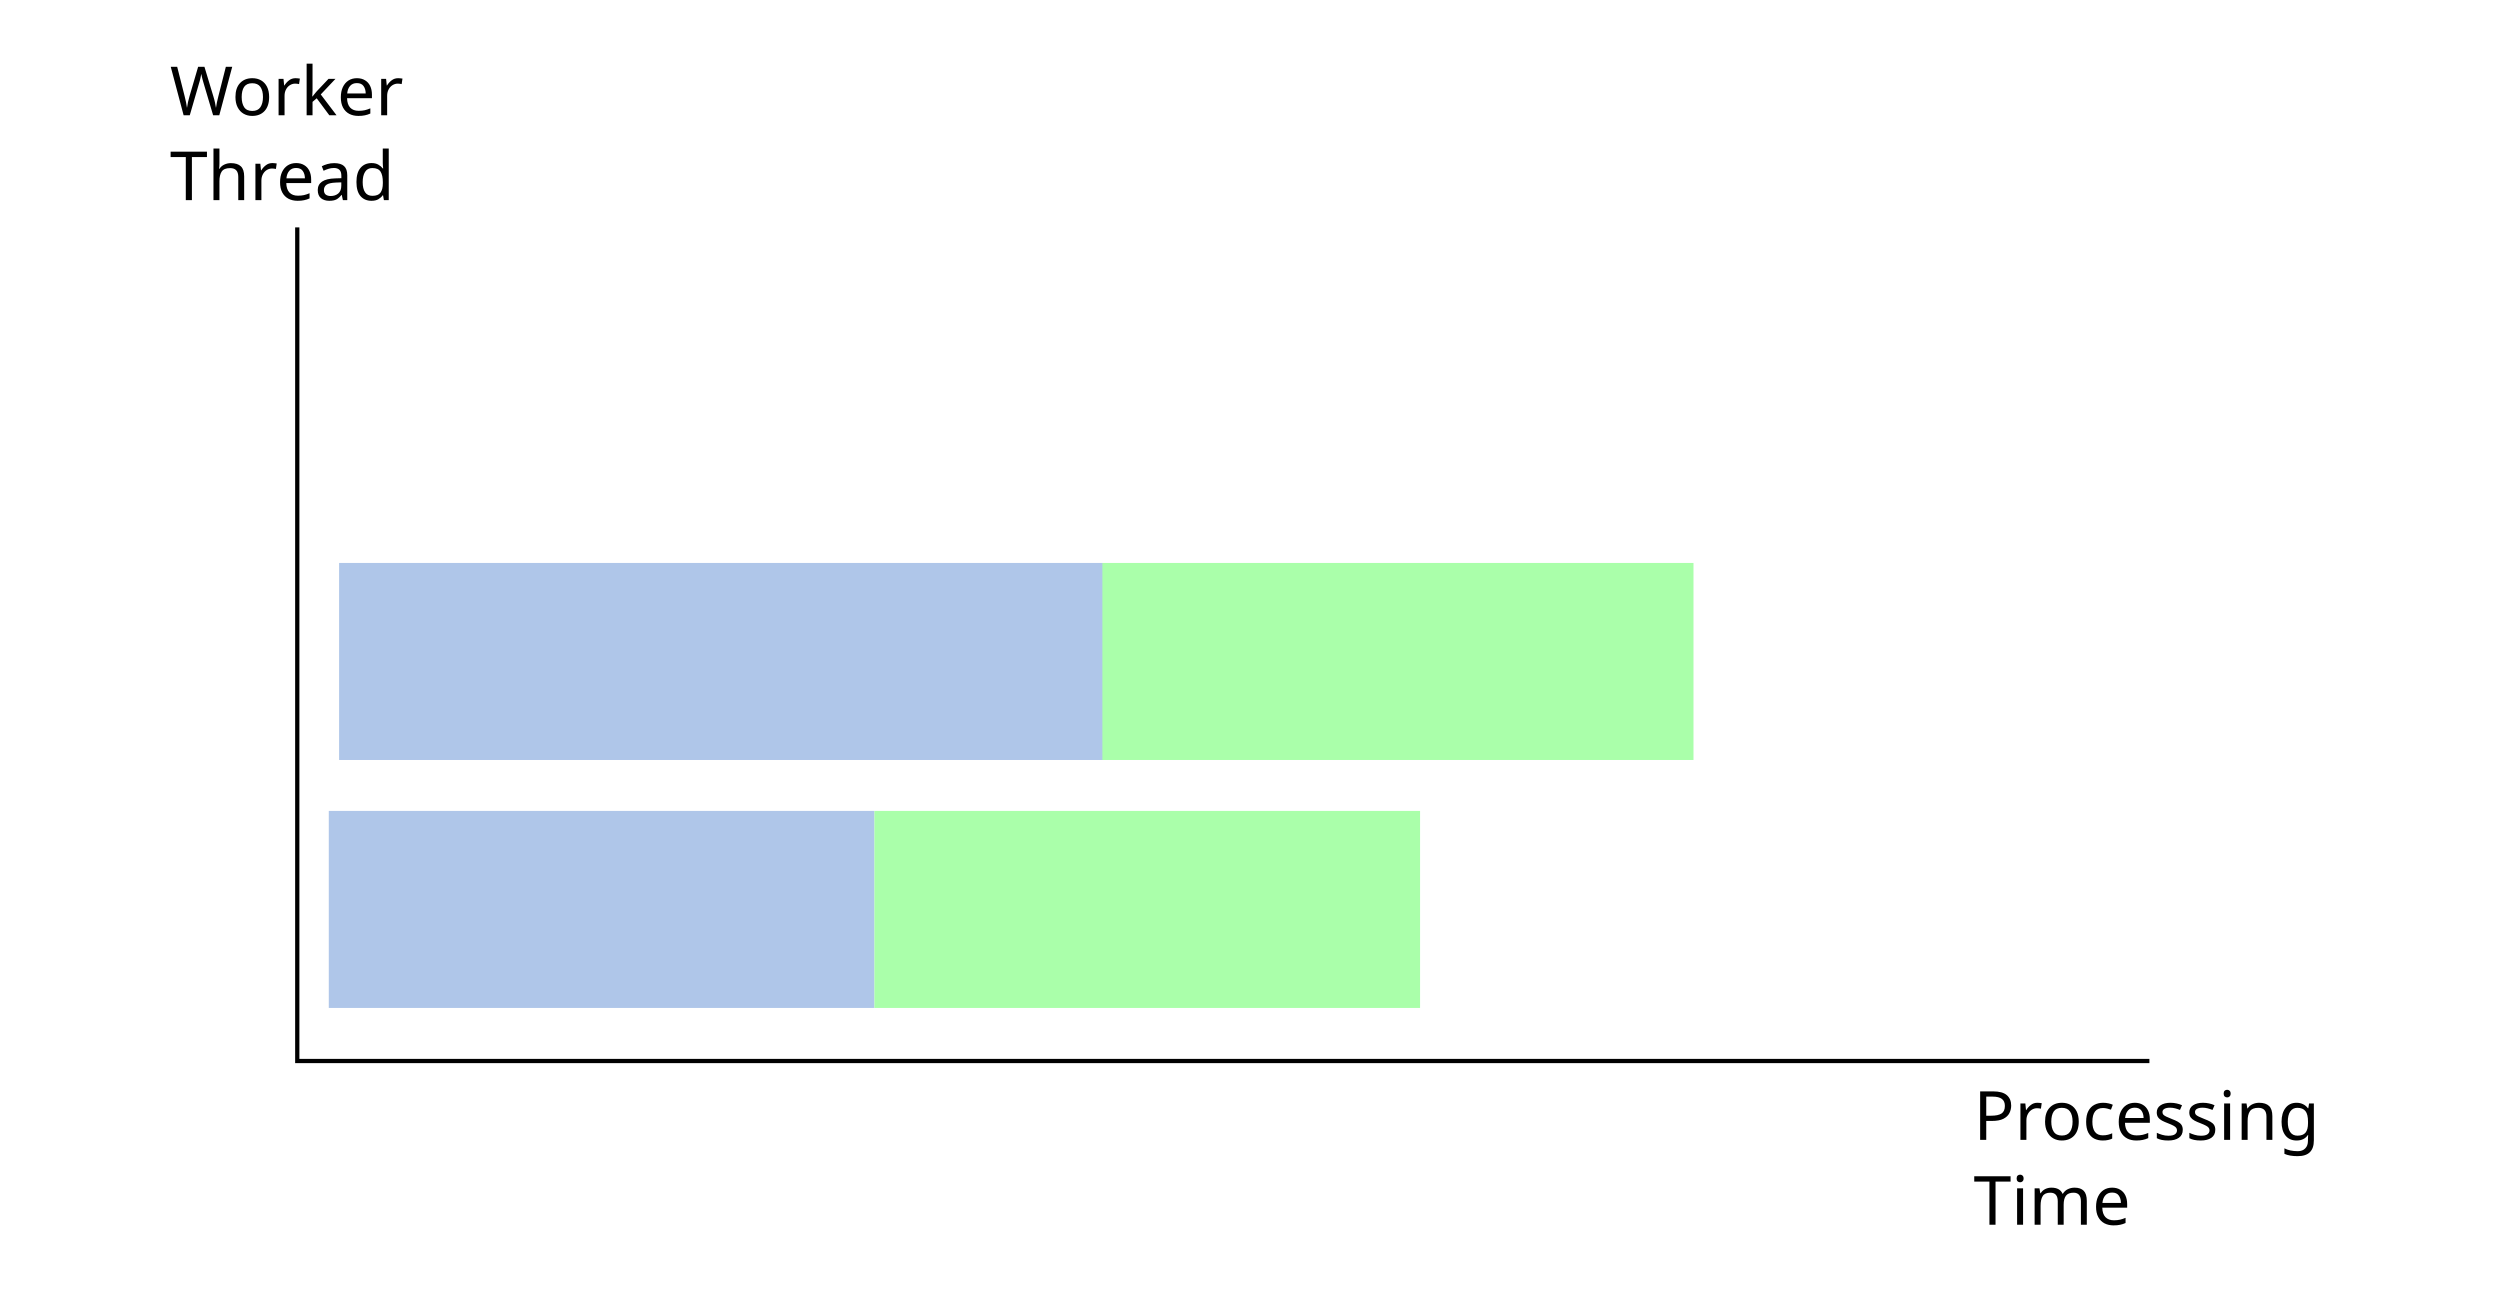
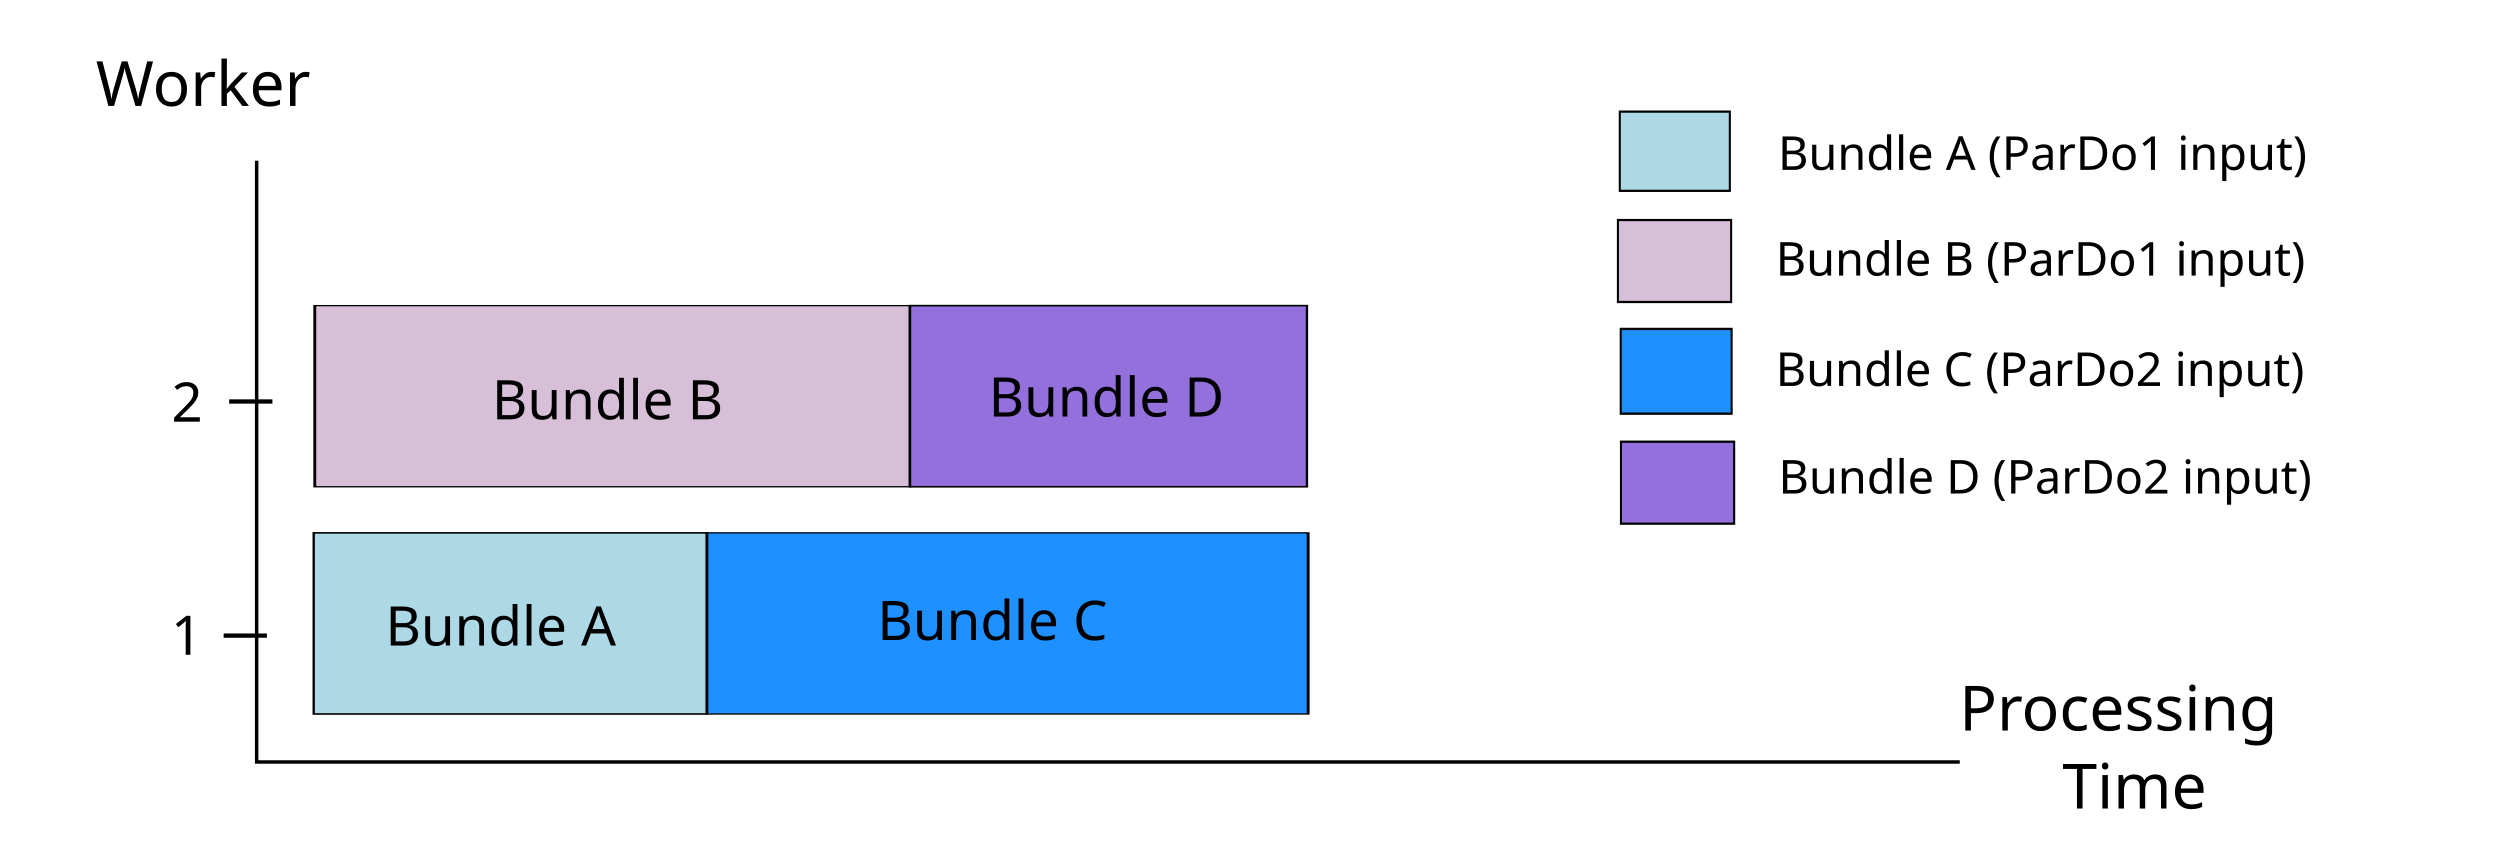
- <svg xmlns="http://www.w3.org/2000/svg" id="svg2" height="303.81" width="589.09" version="1.1">
-   <g id="layer1" transform="translate(20.04688,-752.3487)">
-     <path id="path3207" stroke-linejoin="miter" d="m50,805.93,0,196.43h436.43" stroke="#000" stroke-linecap="butt" stroke-width="1px" fill="none" />
-     <text id="text3209" style="letter-spacing:0px;word-spacing:0px;" font-weight="normal" xml:space="preserve" font-size="16px" font-style="normal" y="779.505" x="20" font-family="Sans" line-height="125%" fill="#000000">
-       <tspan id="tspan3211" y="779.505" x="20">Worker</tspan>
-       <tspan id="tspan3219" y="799.505" x="20">Thread</tspan>
-     </text>
-     <text id="text3213" style="letter-spacing:0px;word-spacing:0px;" font-weight="normal" xml:space="preserve" font-size="16px" font-style="normal" y="1020.934" x="445" font-family="Sans" line-height="125%" fill="#000000">
-       <tspan id="tspan3215" y="1020.934" x="445">Processing</tspan>
-       <tspan id="tspan3217" y="1040.934" x="445">Time</tspan>
-     </text>
-     <g id="g3140-54" transform="matrix(2.337662,0,0,1.27451,24.36739,-85.01124)">
-       <rect id="rect3025-7-1-9-8-74" height="36.429" width="55" y="806.93" x="14.143" fill="#afc6e9" />
-     </g>
-     <flowRoot id="flowRoot4030" style="letter-spacing:0px;word-spacing:0px;" line-height="125%" font-weight="normal" xml:space="preserve" font-size="20px" transform="translate(20.64491,751.7051)" font-style="normal" font-family="Sans" fill="#000000">
-       <flowRegion id="flowRegion4032">
-         <rect id="rect4034" y="202.14" width="107.14" x="65" height="24.286" />
-       </flowRegion>
-       <flowPara id="flowPara4036">ParDo1</flowPara>
-     </flowRoot>
-     <g id="g3140-54-9" transform="matrix(2.337662,0,0,1.27451,152.9389,-85.01124)" fill="#AFA">
-       <rect id="rect3025-7-1-9-8-74-5" height="36.429" width="55" y="806.93" x="14.143" fill="#AFA" />
-     </g>
-     <flowRoot id="flowRoot4030-0" style="letter-spacing:0px;word-spacing:0px;" line-height="125%" font-weight="normal" xml:space="preserve" font-size="20px" transform="translate(149.2164,751.7051)" font-style="normal" font-family="Sans" fill="#000000">
-       <flowRegion id="flowRegion4032-4">
-         <rect id="rect4034-8" y="202.14" width="107.14" x="65" height="24.286" />
-       </flowRegion>
-       <flowPara id="flowPara4036-7">ParDo2</flowPara>
-     </flowRoot>
-     <g id="g3140-54-1" transform="matrix(3.272727,0,0,1.27451,13.57153,-143.4398)">
-       <rect id="rect3025-7-1-9-8-74-7" height="36.429" width="55" y="806.93" x="14.143" fill="#afc6e9" />
-     </g>
-     <flowRoot id="flowRoot4030-2" style="letter-spacing:0px;word-spacing:0px;" line-height="125%" font-weight="normal" xml:space="preserve" font-size="20px" transform="translate(48.78779,693.2766)" font-style="normal" font-family="Sans" fill="#000000">
-       <flowRegion id="flowRegion4032-7">
-         <rect id="rect4034-2" y="202.14" width="107.14" x="65" height="24.286" />
-       </flowRegion>
-       <flowPara id="flowPara4036-2">ParDo1</flowPara>
-     </flowRoot>
-     <g id="g3140-54-9-6" transform="matrix(2.532468,0,0,1.27451,203.8981,-143.4398)" fill="#AFA">
-       <rect id="rect3025-7-1-9-8-74-5-1" height="36.429" width="55" y="806.93" x="14.143" fill="#AFA" />
-     </g>
-     <flowRoot id="flowRoot4030-0-0" style="letter-spacing:0px;word-spacing:0px;" line-height="125%" font-weight="normal" xml:space="preserve" font-size="20px" transform="translate(208.3659,693.2766)" font-style="normal" font-family="Sans" fill="#000000">
-       <flowRegion id="flowRegion4032-4-6">
-         <rect id="rect4034-8-1" y="202.14" width="107.14" x="65" height="24.286" />
-       </flowRegion>
-       <flowPara id="flowPara4036-7-5">ParDo2</flowPara>
-     </flowRoot>
+ <svg xmlns="http://www.w3.org/2000/svg" id="svg2" height="222.47" width="640.8" version="1.1">
+   <path id="path3207" stroke-linejoin="miter" d="m65.786,41.192,0,154.12h436.54" stroke="#000" stroke-linecap="butt" stroke-width="0.886px" fill="none" />
+   <g id="g3140-54" transform="matrix(2.774109,0,0,1.27451,41.45162,-950.1016)" stroke="#000" stroke-dasharray="none" stroke-miterlimit="4" stroke-width="0.266" fill="#d8bfd8">
+     <rect id="rect3025-7-1-9-8-74" stroke-dasharray="none" height="36.429" width="55" stroke="#000" stroke-miterlimit="4" y="806.93" x="14.143" stroke-width="0.266" fill="#d8bfd8" />
  </g>
+   <g id="g3140-54-9" transform="matrix(1.84979,0,0,1.27451,207.1003,-950.1016)" stroke="#000" stroke-dasharray="none" stroke-miterlimit="4" stroke-width="0.326" fill="#9370db">
+     <rect id="rect3025-7-1-9-8-74-5" stroke-dasharray="none" height="36.429" width="55" stroke="#000" stroke-miterlimit="4" y="806.93" x="14.143" stroke-width="0.326" fill="#9370db" />
+   </g>
+   <g id="g3140-54-1" transform="matrix(1.835022,0,0,1.27451,54.45478,-891.8575)" stroke="#000" stroke-dasharray="none" stroke-miterlimit="4" stroke-width="0.327" fill="#add8e6">
+     <rect id="rect3025-7-1-9-8-74-7" stroke-dasharray="none" height="36.429" width="55" stroke="#000" stroke-miterlimit="4" y="806.93" x="14.143" stroke-width="0.327" fill="#add8e6" />
+   </g>
+   <g id="g3140-54-9-6" transform="matrix(2.802037,0,0,1.27451,141.5615,-891.8575)" stroke="#000" stroke-dasharray="none" stroke-miterlimit="4" stroke-width="0.265" fill="#1e90ff">
+     <rect id="rect3025-7-1-9-8-74-5-1" stroke-dasharray="none" height="36.429" width="55" stroke="#000" stroke-miterlimit="4" y="806.93" x="14.143" stroke-width="0.265" fill="#1e90ff" />
+   </g>
+   <text id="text7100" style="letter-spacing:0px;word-spacing:0px;" line-height="125%" font-family="Sans" xml:space="preserve" font-size="40px" font-style="normal" y="27.156" x="67.672" font-weight="normal" fill="#000000">
+     <tspan id="tspan7104" y="27.156" x="67.672" style="text-anchor:middle;text-align:center;" font-size="16px">Worker</tspan>
+   </text>
+   <text id="text6762" style="letter-spacing:0px;word-spacing:0px;" line-height="125%" font-family="Sans" xml:space="preserve" font-size="16px" font-style="normal" y="187.241" x="553.372" font-weight="normal" fill="#000000">
+     <tspan id="tspan6764" y="187.241" x="553.372" style="text-anchor:middle;text-align:center;">Processing</tspan>
+     <tspan id="tspan6766" y="207.241" x="553.372" style="text-anchor:middle;text-align:center;">Time</tspan>
+   </text>
+   <g id="g3140-54-1-7" transform="matrix(0.5128459,0,0,0.5574273,407.9299,-421.1941)" stroke="#000" stroke-dasharray="none" stroke-miterlimit="4" stroke-width="1.032" fill="#add8e6">
+     <rect id="rect3025-7-1-9-8-74-7-6" stroke-dasharray="none" height="36.429" width="55" stroke="#000" stroke-miterlimit="4" y="806.93" x="14.143" stroke-width="1.032" fill="#add8e6" />
+   </g>
+   <g id="g3140-54-9-6-5" fill="#1e90ff" stroke="#000" transform="matrix(0.5171123,0,0,0.5961885,408.1052,-396.7697)">
+     <rect id="rect3025-7-1-9-8-74-5-1-6" height="36.429" width="55" stroke="#000" y="806.93" x="14.143" fill="#1e90ff" />
+   </g>
+   <g id="g3140-54-9-5" transform="matrix(0.5276936,0,0,0.5768079,408.0176,-352.2268)" stroke="#000" stroke-dasharray="none" stroke-miterlimit="4" stroke-width="1.001" fill="#9370db">
+     <rect id="rect3025-7-1-9-8-74-5-2" stroke-dasharray="none" height="36.429" width="55" stroke="#000" stroke-miterlimit="4" y="806.93" x="14.143" stroke-width="1" fill="#9370db" />
+   </g>
+   <path id="path6657-3-5-62-2" stroke-linejoin="miter" d="M57.323,162.92h11.088" stroke="#000" stroke-linecap="butt" stroke-width="1.099px" fill="none" />
+   <path id="path6657-3-5-62-2-5" stroke-linejoin="miter" d="M58.735,102.91h11.088" stroke="#000" stroke-linecap="butt" stroke-width="1.099px" fill="none" />
+   <text id="text7065" style="letter-spacing:0px;word-spacing:0px;" line-height="125%" font-family="Sans" xml:space="preserve" font-size="40px" font-style="normal" y="108.079" x="43.947" font-weight="normal" fill="#000000">
+     <tspan id="tspan7067" y="108.079" x="43.947" font-size="14px">2</tspan>
+   </text>
+   <text id="text7065-4" style="letter-spacing:0px;word-spacing:0px;" line-height="125%" font-family="Sans" xml:space="preserve" font-size="40px" font-style="normal" y="167.838" x="43.832" font-weight="normal" fill="#000000">
+     <tspan id="tspan7067-7" y="167.838" x="43.832" font-size="14px">1</tspan>
+   </text>
+   <text id="text9219" style="letter-spacing:0px;word-spacing:0px;" line-height="125%" font-family="Sans" xml:space="preserve" font-size="40px" font-style="normal" y="43.543" x="455.738" font-weight="normal" fill="#000000">
+     <tspan id="tspan9221" y="43.543" x="455.738" font-size="12px">Bundle A (ParDo1 input)</tspan>
+   </text>
+   <text id="text9219-4" style="letter-spacing:0px;word-spacing:0px;" line-height="125%" font-family="Sans" xml:space="preserve" font-size="40px" font-style="normal" y="98.928" x="455.159" font-weight="normal" fill="#000000">
+     <tspan id="tspan9221-4" y="98.928" x="455.159" font-size="12px">Bundle C (ParDo2 input)</tspan>
+   </text>
+   <text id="text9219-3" style="letter-spacing:0px;word-spacing:0px;" line-height="125%" font-family="Sans" xml:space="preserve" font-size="40px" font-style="normal" y="70.644" x="455.159" font-weight="normal" fill="#000000">
+     <tspan id="tspan9221-0" y="70.644" x="455.159" font-size="12px">Bundle B (ParDo1 input)</tspan>
+   </text>
+   <text id="text9219-7" style="letter-spacing:0px;word-spacing:0px;" line-height="125%" font-family="Sans" xml:space="preserve" font-size="40px" font-style="normal" y="126.505" x="455.866" font-weight="normal" fill="#000000">
+     <tspan id="tspan9221-8" y="126.505" x="455.866" font-size="12px">Bundle D (ParDo2 input)</tspan>
+   </text>
+   <g id="g3140-54-9-5-9" transform="matrix(0.5276936,0,0,0.5768079,407.2391,-409.0461)" stroke="#000" stroke-dasharray="none" stroke-miterlimit="4" stroke-width="1.001" fill="#d8bfd8">
+     <rect id="rect3025-7-1-9-8-74-5-2-6" stroke-dasharray="none" height="36.429" width="55" stroke="#000" stroke-miterlimit="4" y="806.93" x="14.143" stroke-width="1" fill="#d8bfd8" />
+   </g>
+   <text id="text3163-19" style="letter-spacing:0px;word-spacing:0px;" line-height="125%" font-family="Sans" xml:space="preserve" font-size="20px" y="165.461" x="98.792" font-weight="normal" font-style="normal" fill="#000000">
+     <tspan id="tspan3165-4" y="165.461" x="98.792" font-size="14px">Bundle A</tspan>
+   </text>
+   <text id="text3163-19-6" style="letter-spacing:0px;word-spacing:0px;" line-height="125%" font-family="Sans" xml:space="preserve" font-size="20px" y="164.047" x="224.879" font-weight="normal" font-style="normal" fill="#000000">
+     <tspan id="tspan3165-4-3" y="164.047" x="224.879" font-size="14px">Bundle C</tspan>
+   </text>
+   <text id="text3163-1-7" style="letter-spacing:0px;word-spacing:0px;" line-height="125%" font-family="Sans" xml:space="preserve" font-size="20px" y="107.478" x="126.086" font-weight="normal" font-style="normal" fill="#000000">
+     <tspan id="tspan3165-8-8" y="107.478" x="126.086" font-size="14px">Bundle B</tspan>
+   </text>
+   <text id="text3163-19-2" style="letter-spacing:0px;word-spacing:0px;" line-height="125%" font-family="Sans" xml:space="preserve" font-size="20px" y="106.771" x="253.402" font-weight="normal" font-style="normal" fill="#000000">
+     <tspan id="tspan3165-4-0" y="106.771" x="253.402" font-size="14px">Bundle D</tspan>
+   </text>
</svg>
